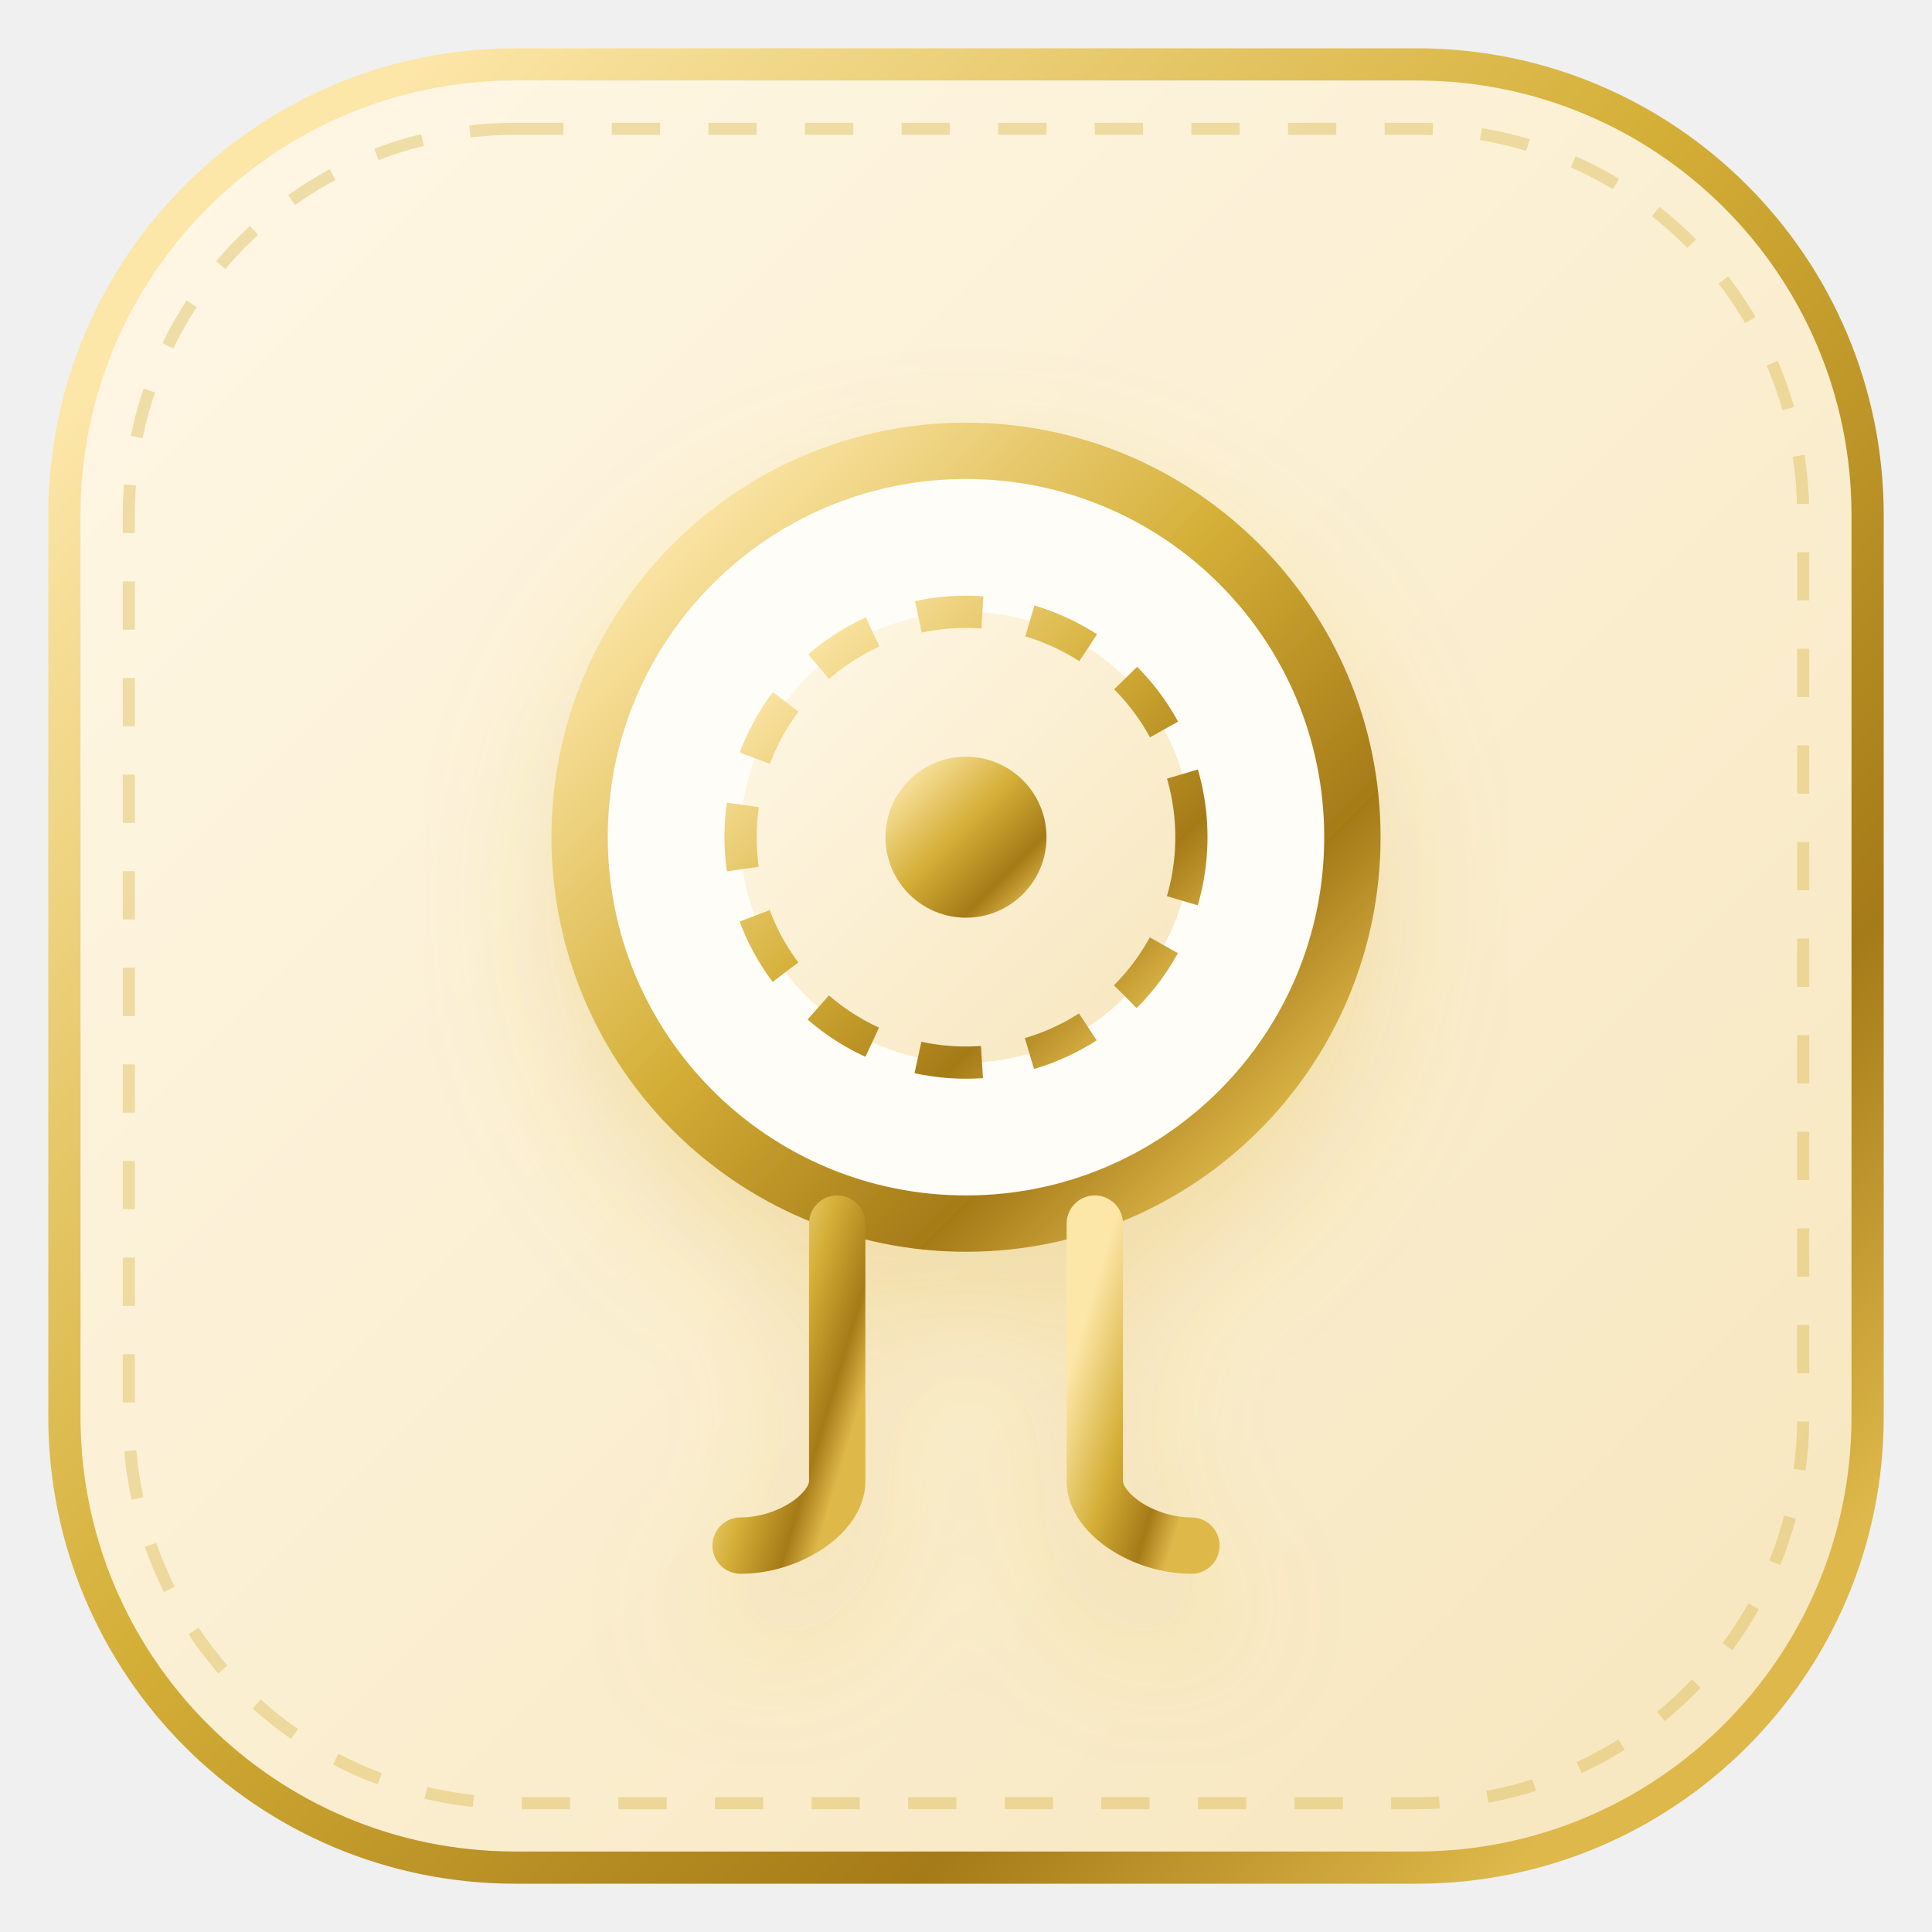
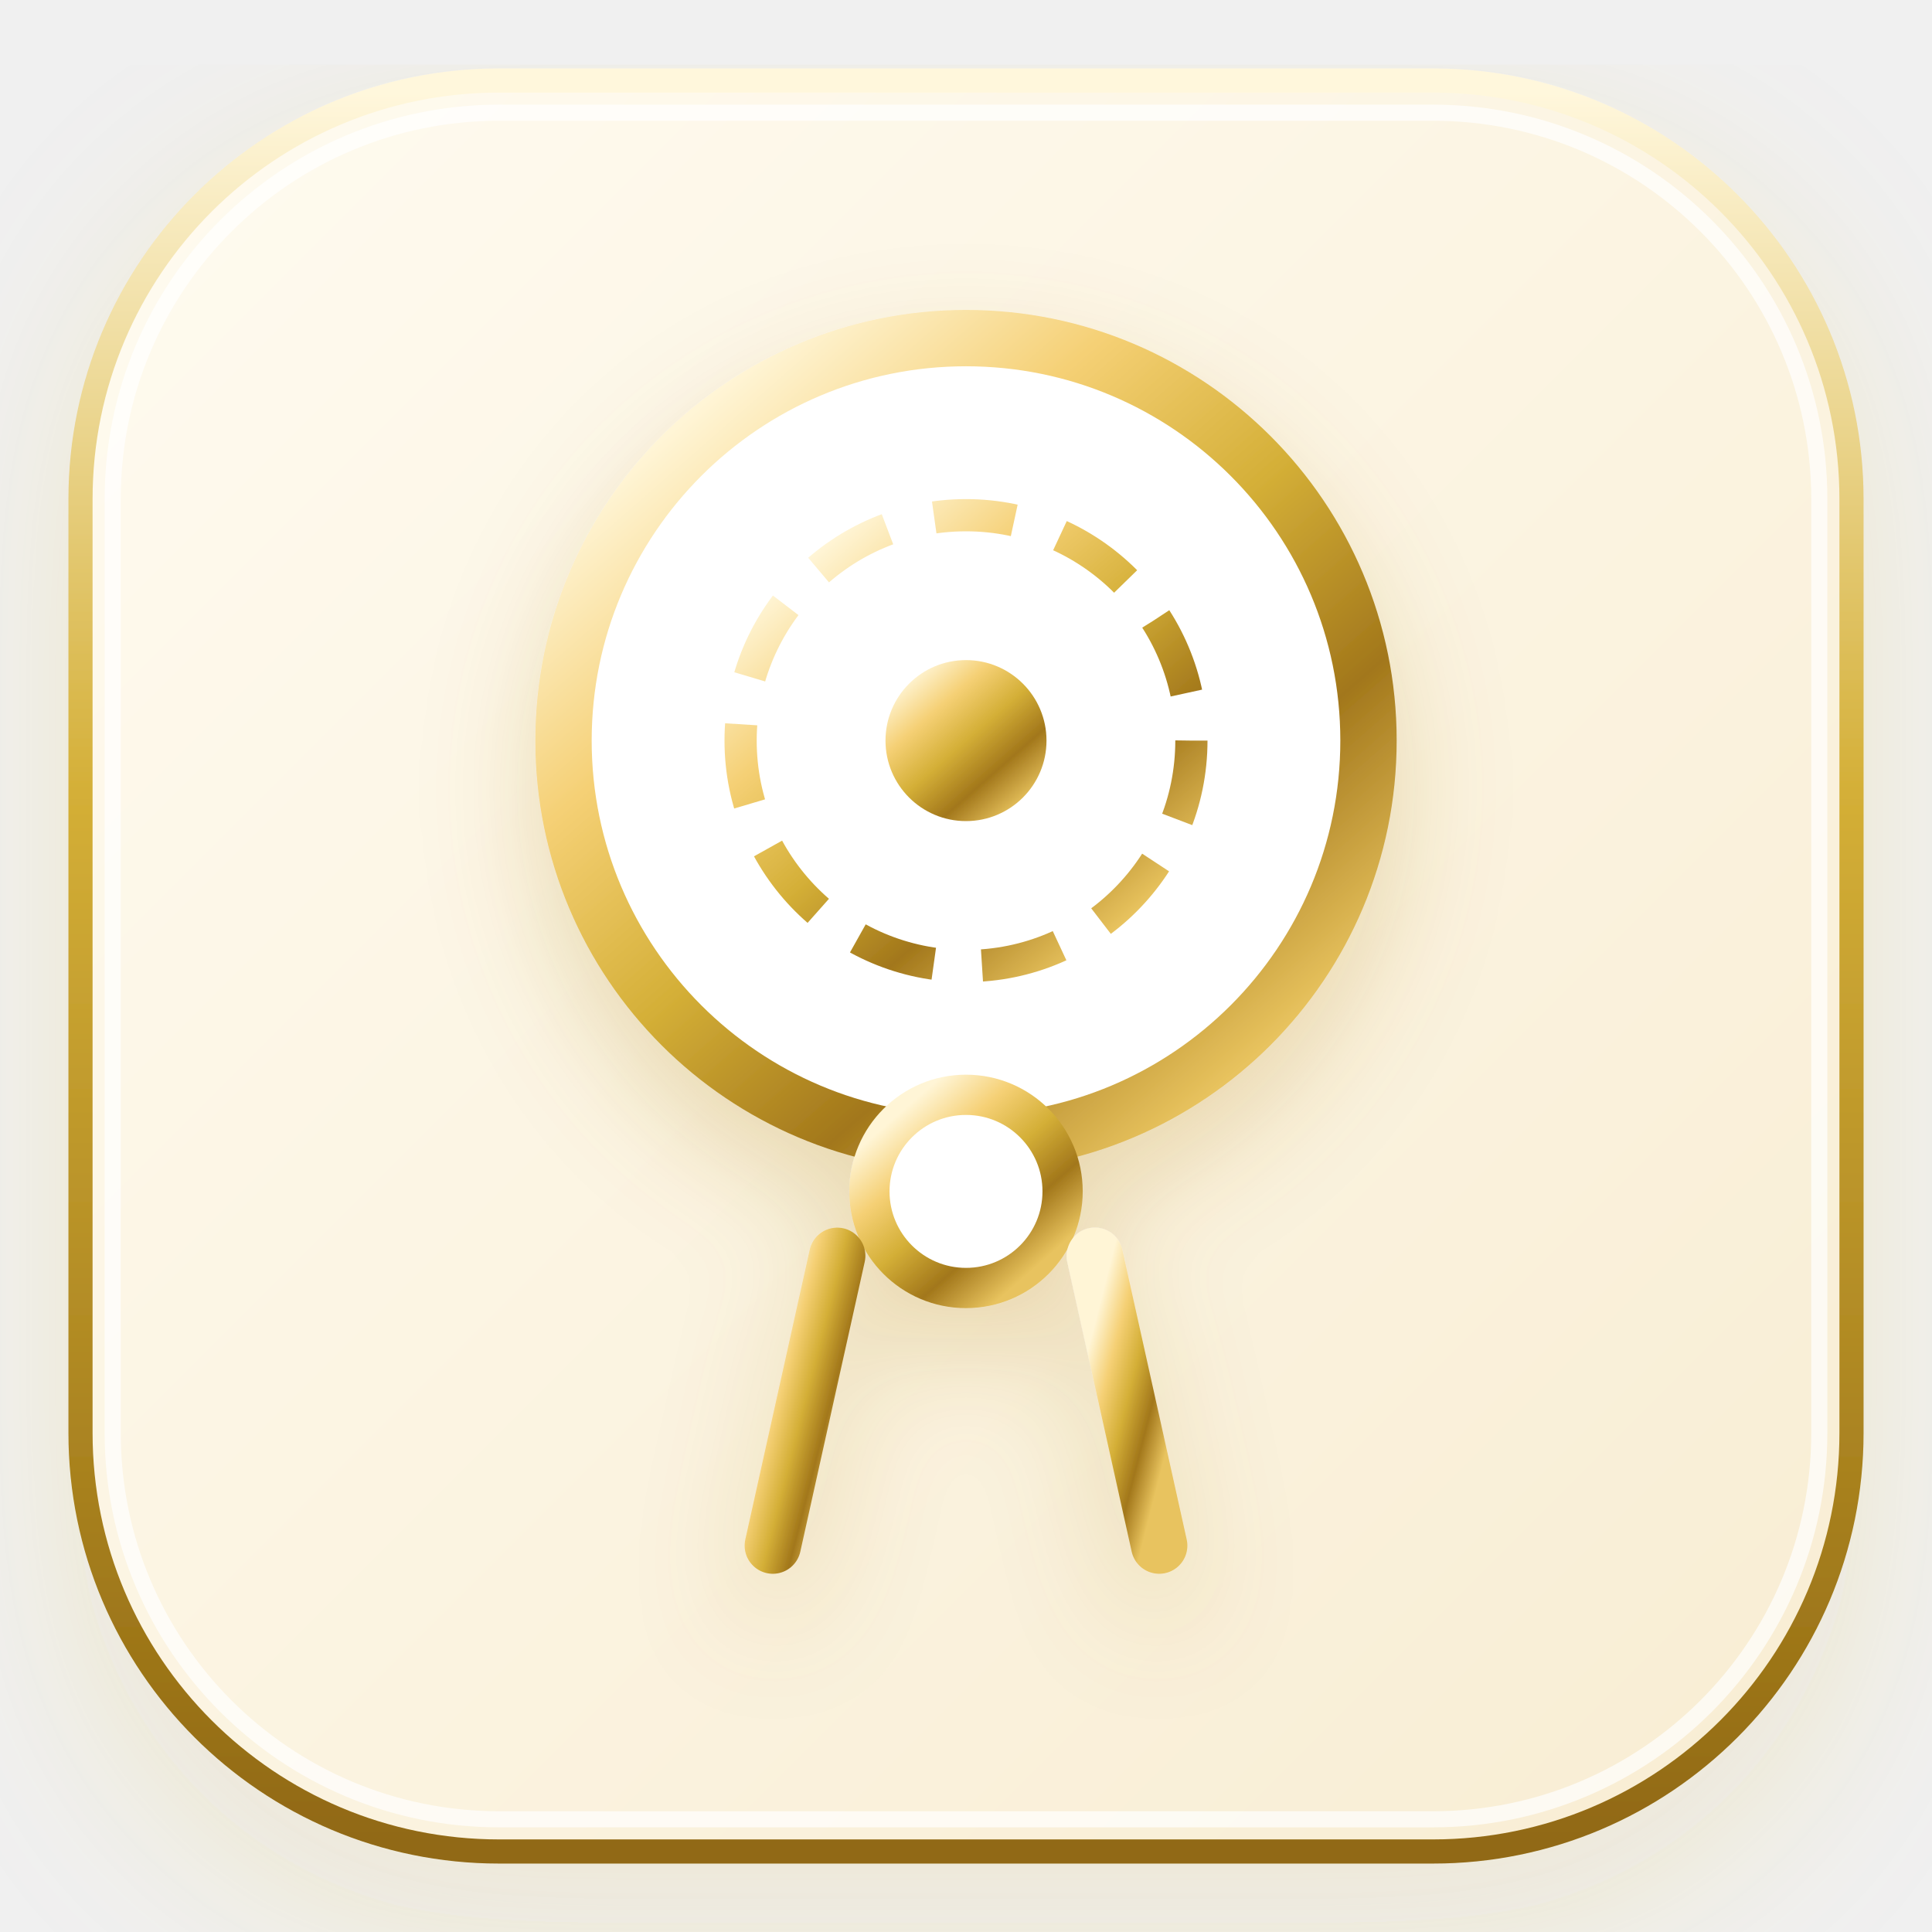
<svg xmlns="http://www.w3.org/2000/svg" viewBox="0 0 120 120" width="120" height="120" fill="none">
  <defs>
-     <linearGradient id="eltronGold" x1="10%" y1="10%" x2="90%" y2="90%">
-       <stop offset="0%" stop-color="#FCE6A8" />
-       <stop offset="45%" stop-color="#D4AF37" />
-       <stop offset="80%" stop-color="#A57A18" />
-       <stop offset="100%" stop-color="#DEB84A" />
+     <linearGradient id="appleGoldSheen" x1="15%" y1="10%" x2="85%" y2="90%">
+       <stop offset="0%" stop-color="#FFF5D6" />
+       <stop offset="25%" stop-color="#F5D075" />
+       <stop offset="50%" stop-color="#D4AF37" />
+       <stop offset="75%" stop-color="#A2771B" />
+       <stop offset="100%" stop-color="#E8C35E" />
    </linearGradient>
-     <linearGradient id="goldLight" x1="0%" y1="0%" x2="100%" y2="100%">
-       <stop offset="0%" stop-color="#FFF8E7" />
-       <stop offset="100%" stop-color="#F7E6BD" />
+     <linearGradient id="appleGoldSoft" x1="0%" y1="0%" x2="100%" y2="100%">
+       <stop offset="0%" stop-color="#FFFBF0" />
+       <stop offset="100%" stop-color="#F8EDD3" />
    </linearGradient>
-     <linearGradient id="goldBadge" x1="0%" y1="0%" x2="0%" y2="100%">
-       <stop offset="0%" stop-color="#D4AF37" />
-       <stop offset="100%" stop-color="#996E14" />
+     <linearGradient id="appleGoldRim" x1="0%" y1="0%" x2="0%" y2="100%">
+       <stop offset="0%" stop-color="#FFF7DC" />
+       <stop offset="40%" stop-color="#D4AF37" />
+       <stop offset="100%" stop-color="#916912" />
    </linearGradient>
-     <filter id="softGlow" x="-20%" y="-20%" width="140%" height="140%">
-       <feDropShadow dx="0" dy="4" stdDeviation="4" flood-color="#D4AF37" flood-opacity="0.25" />
+     <filter id="appleShadow" x="-20%" y="-20%" width="140%" height="140%">
+       <feDropShadow dx="0" dy="3" stdDeviation="3.5" flood-color="#A57A18" flood-opacity="0.22" />
+     </filter>
+     <filter id="tileShadow" x="-10%" y="-10%" width="120%" height="120%">
+       <feDropShadow dx="0" dy="4" stdDeviation="6" flood-color="#D4AF37" flood-opacity="0.16" />
    </filter>
  </defs>
-   <rect x="4" y="4" width="112" height="112" rx="28" fill="url(#goldLight)" stroke="url(#eltronGold)" stroke-width="2" />
-   <rect x="8" y="8" width="104" height="104" rx="24" fill="none" stroke="#D4AF37" stroke-width="0.75" stroke-opacity="0.35" stroke-dasharray="3 3" />
-   <g filter="url(#softGlow)">
-     <circle cx="60" cy="52" r="24" stroke="url(#eltronGold)" stroke-width="3.5" fill="#FFFDF8" />
-     <circle cx="60" cy="52" r="14" stroke="url(#eltronGold)" stroke-width="2" stroke-dasharray="4 3" fill="url(#goldLight)" />
-     <circle cx="60" cy="52" r="5" fill="url(#eltronGold)" />
-     <path d="M52 76 L52 92 C52 94 49 96 46 96" stroke="url(#eltronGold)" stroke-width="3.5" stroke-linecap="round" fill="none" />
-     <path d="M68 76 L68 92 C68 94 71 96 74 96" stroke="url(#eltronGold)" stroke-width="3.5" stroke-linecap="round" fill="none" />
-     <line x1="60" y1="76" x2="60" y2="88" stroke="url(#eltronGold)" stroke-width="4.5" stroke-linecap="round" />
+   <rect x="5" y="5" width="110" height="110" rx="26" fill="url(#appleGoldSoft)" stroke="url(#appleGoldRim)" stroke-width="1.5" filter="url(#tileShadow)" />
+   <rect x="7" y="7" width="106" height="106" rx="24" fill="none" stroke="#FFFFFF" stroke-width="1" stroke-opacity="0.7" />
+   <g filter="url(#appleShadow)">
+     <circle cx="60" cy="46" r="25" stroke="url(#appleGoldSheen)" stroke-width="3.5" fill="#FFFFFF" />
+     <circle cx="60" cy="46" r="14" stroke="url(#appleGoldSheen)" stroke-width="2" stroke-dasharray="5 3" fill="none" />
+     <circle cx="60" cy="46" r="5" fill="url(#appleGoldSheen)" />
+     <circle cx="60" cy="74" r="6" stroke="url(#appleGoldSheen)" stroke-width="2.5" fill="#FFFFFF" />
+     <path d="M52 78 L48 96" stroke="url(#appleGoldSheen)" stroke-width="3.5" stroke-linecap="round" />
+     <path d="M68 78 L72 96" stroke="url(#appleGoldSheen)" stroke-width="3.5" stroke-linecap="round" />
  </g>
</svg>
